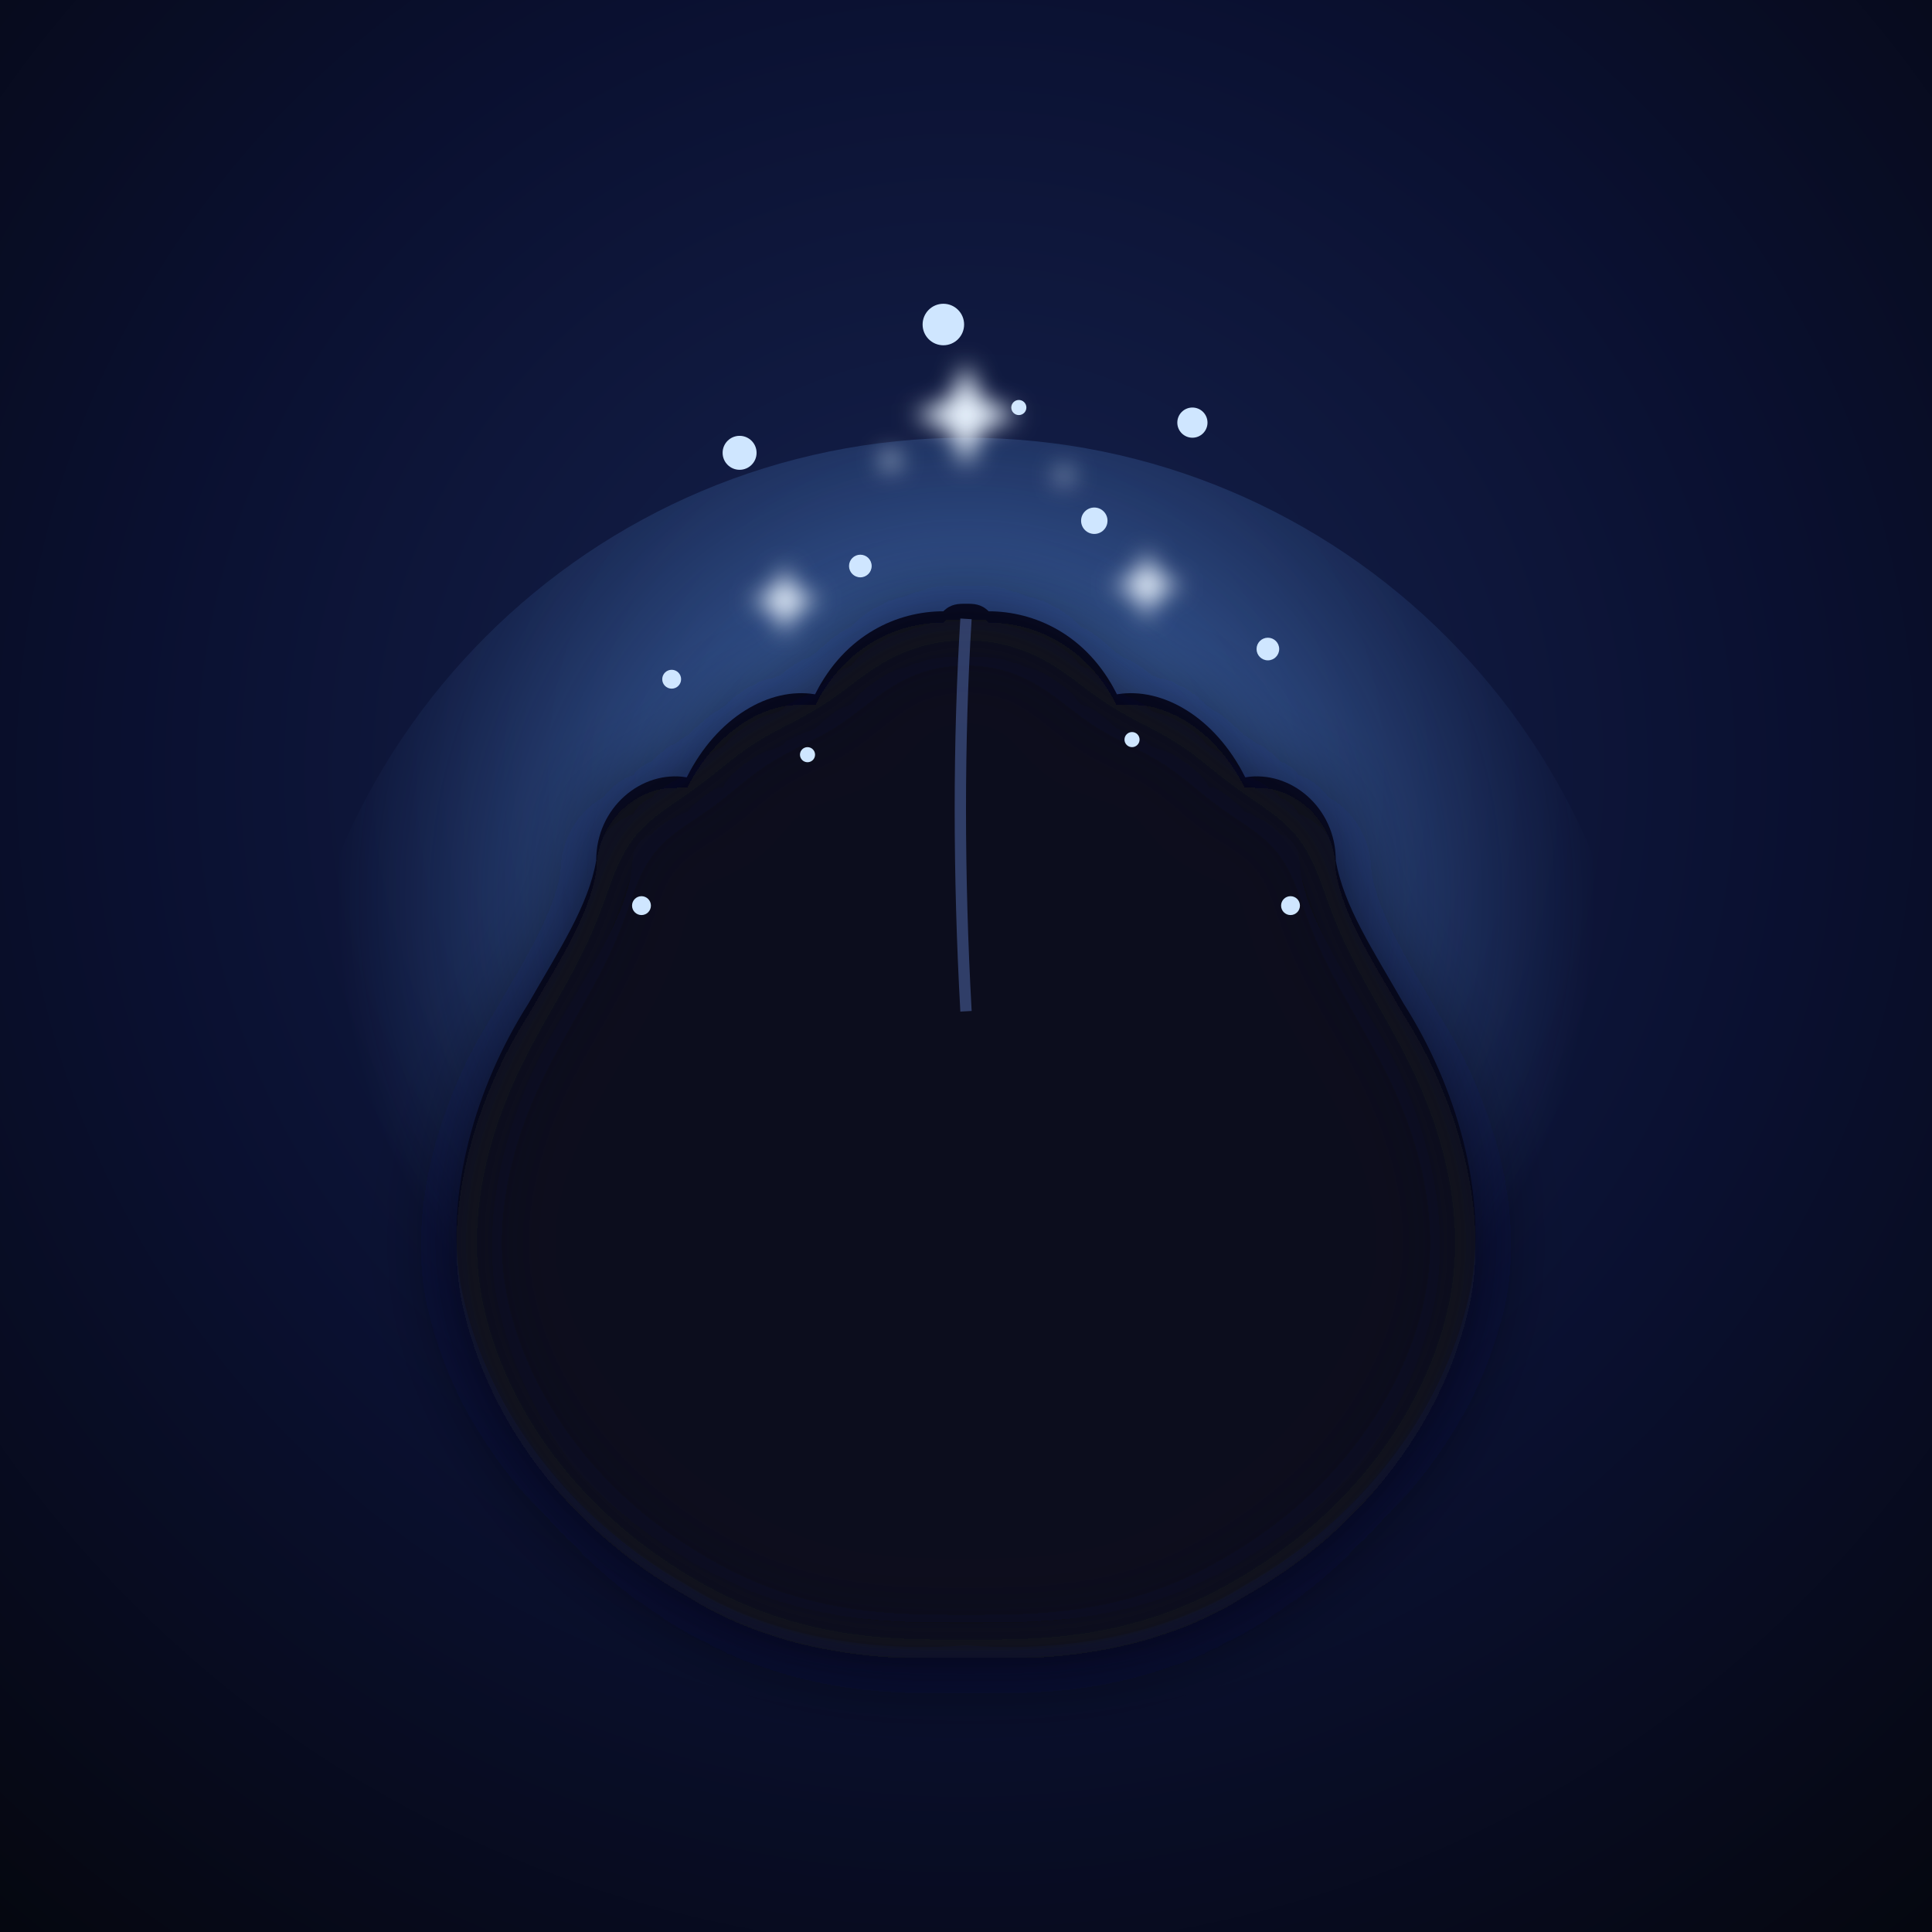
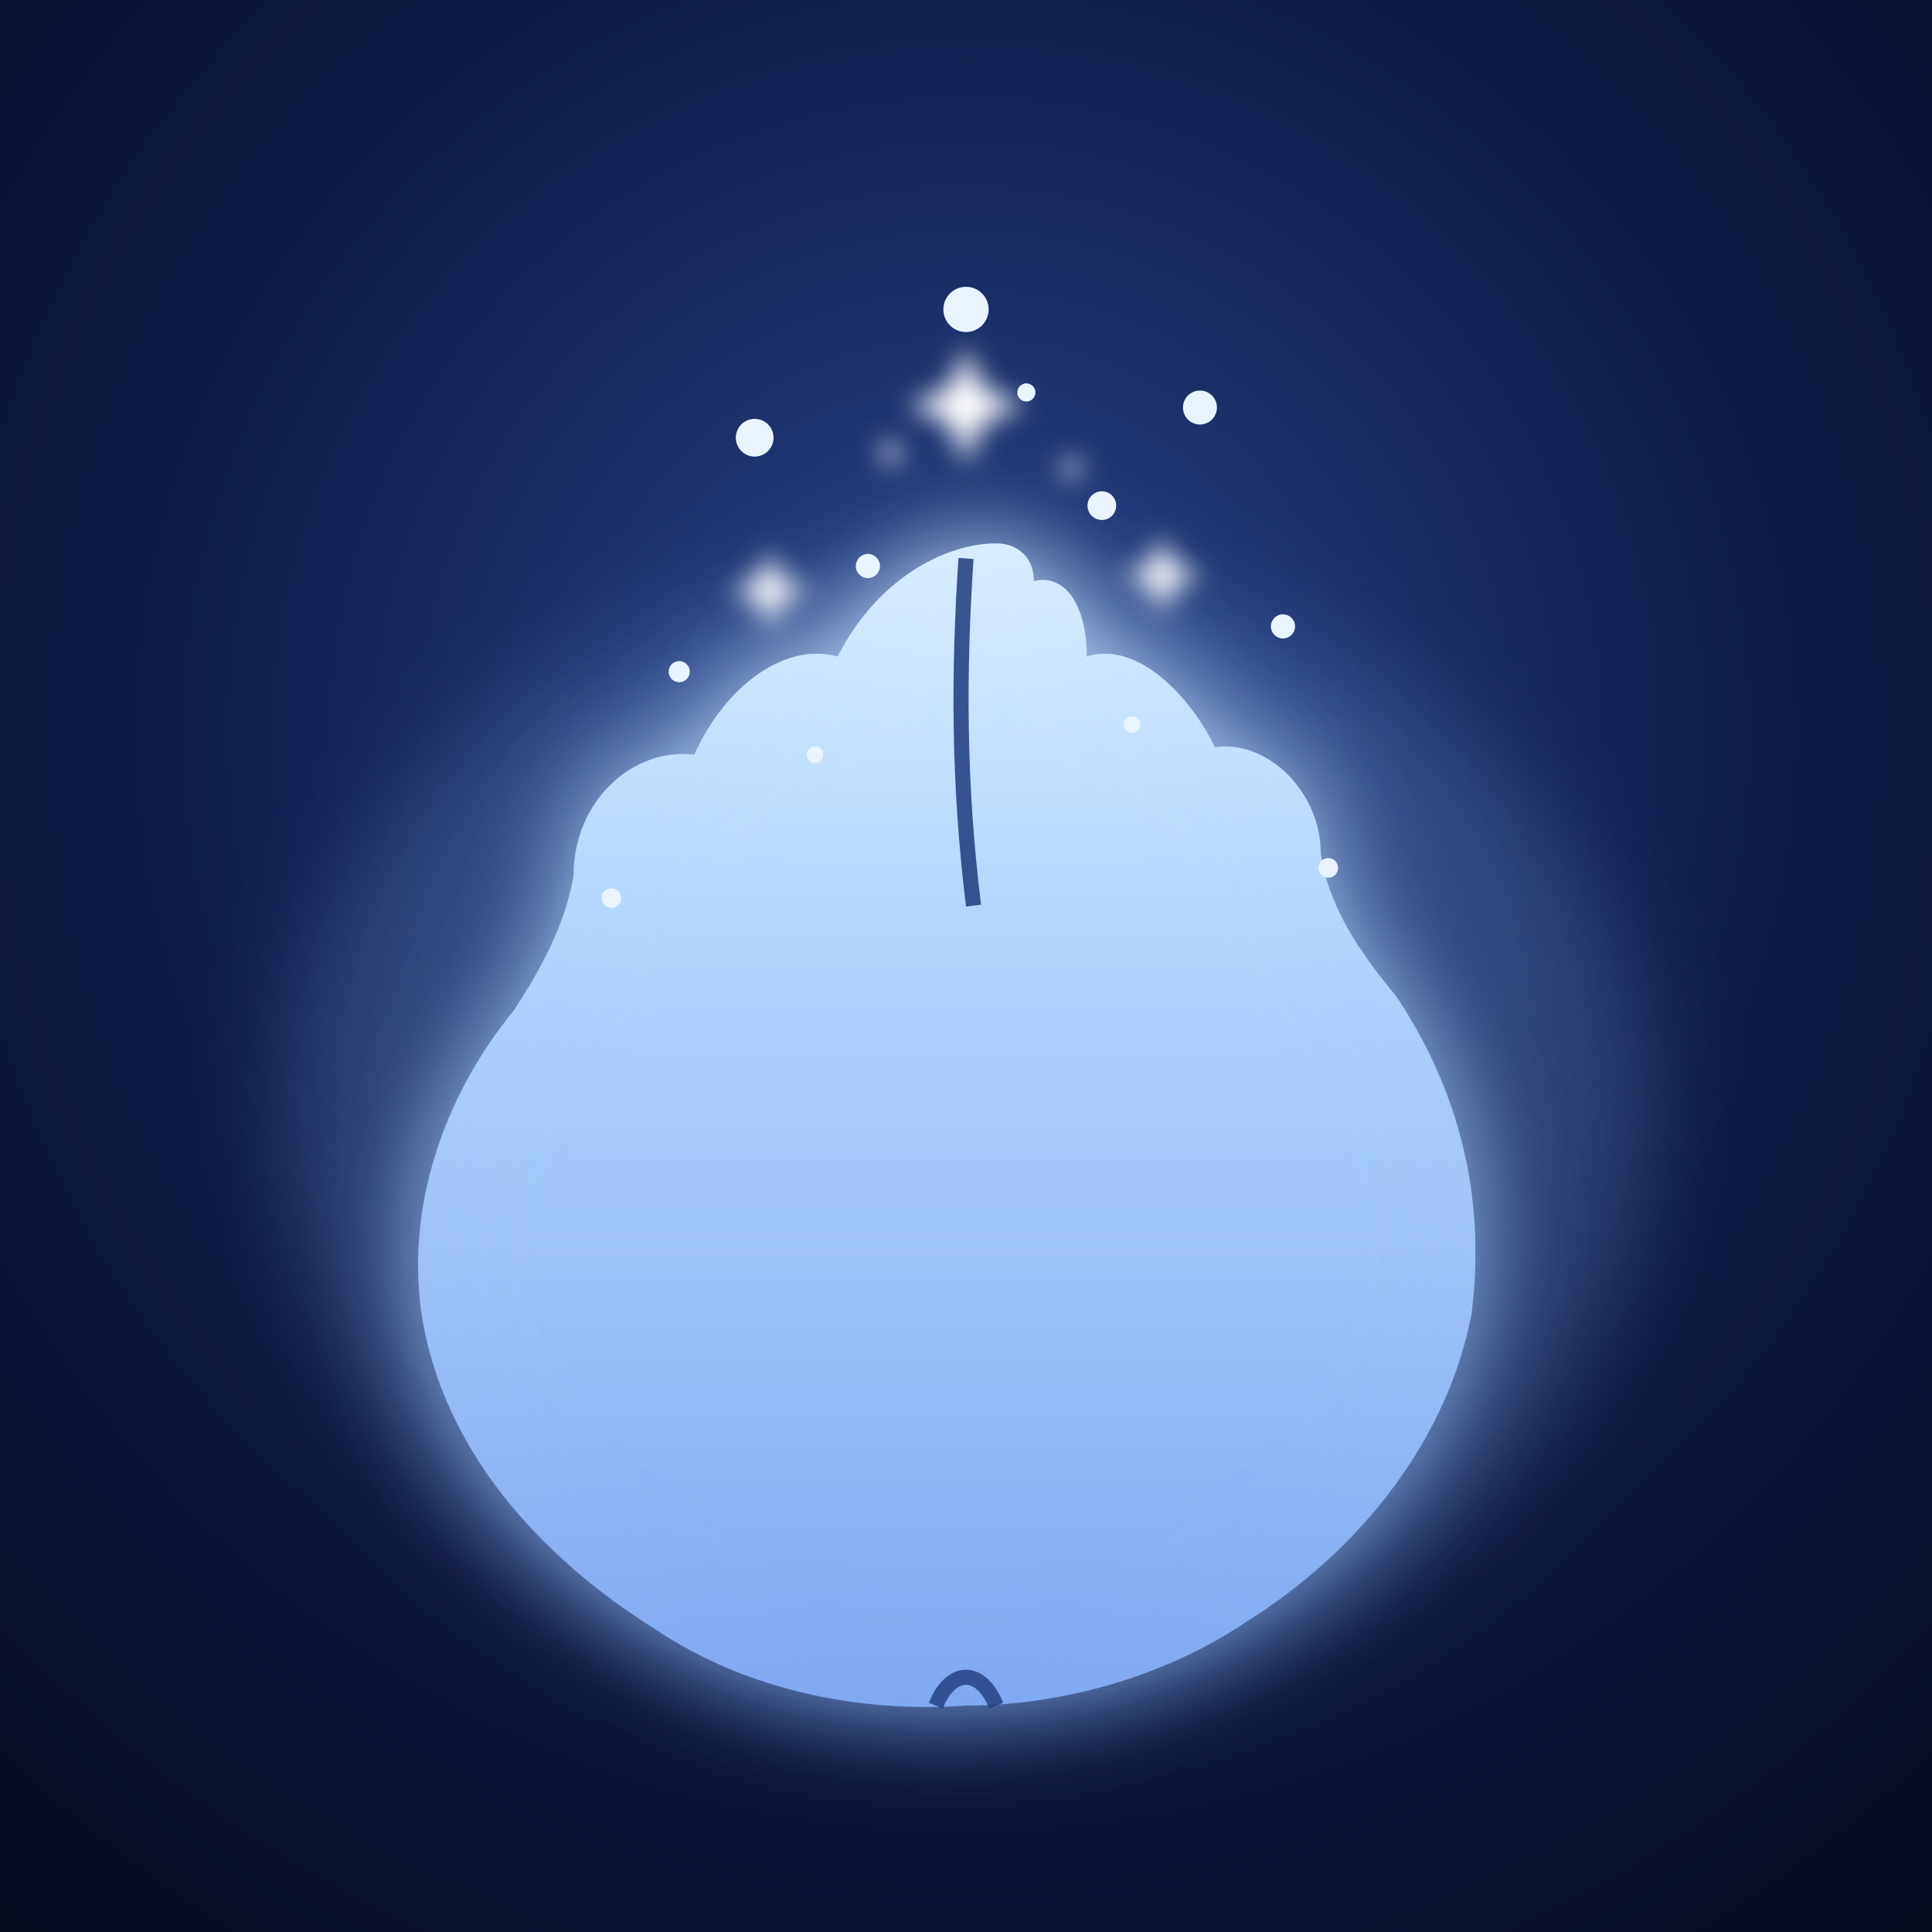
<svg xmlns="http://www.w3.org/2000/svg" width="512" height="512" viewBox="0 0 512 512" role="img" aria-label="Joining Palms">
  <defs>
-     <radialGradient id="bg" cx="50%" cy="40%" r="78%">
-       <stop offset="0%" stop-color="#16234f" />
-       <stop offset="55%" stop-color="#0a1030" />
-       <stop offset="100%" stop-color="#05070f" />
+     <radialGradient id="bg" cx="50%" cy="38%" r="80%">
+       <stop offset="0%" stop-color="#27428c" />
+       <stop offset="55%" stop-color="#0e1a45" />
+       <stop offset="100%" stop-color="#060a1c" />
    </radialGradient>
-     <radialGradient id="core" cx="50%" cy="34%" r="46%">
-       <stop offset="0%" stop-color="#c3e0ff" stop-opacity="0.95" />
-       <stop offset="45%" stop-color="#5f9df0" stop-opacity="0.4" />
-       <stop offset="100%" stop-color="#5f9df0" stop-opacity="0" />
-     </radialGradient>
+     <linearGradient id="hand" x1="0" y1="1" x2="0" y2="0">
+       <stop offset="0%" stop-color="#7fa8f2" />
+       <stop offset="70%" stop-color="#b6d7ff" />
+       <stop offset="100%" stop-color="#d9ecff" />
+     </linearGradient>
    <filter id="soft" x="-80%" y="-80%" width="260%" height="260%">
-       <feGaussianBlur stdDeviation="11" />
+       <feGaussianBlur stdDeviation="13" />
    </filter>
    <filter id="spark" x="-120%" y="-120%" width="340%" height="340%">
-       <feGaussianBlur stdDeviation="3" />
+       <feGaussianBlur stdDeviation="3.5" />
    </filter>
  </defs>
  <rect width="512" height="512" fill="url(#bg)" />
-   <circle cx="256" cy="296" r="180" fill="url(#core)" />
-   <g id="hands" fill="#0a0d1f">
-     <path d="M 256 436       C 232 438, 204 434, 182 420       C 150 402, 128 372, 122 340       C 118 316, 126 288, 140 266       C 148 252, 156 240, 158 228       C 158 214, 170 204, 182 206       C 190 190, 204 182, 216 184       C 224 168, 238 162, 250 162       C 252 160, 254 160, 256 160       C 258 160, 260 160, 262 162       C 274 162, 288 168, 296 184       C 308 182, 322 190, 330 206       C 342 204, 354 214, 354 228       C 356 240, 364 252, 372 266       C 386 288, 394 316, 390 340       C 384 372, 362 402, 330 420       C 308 434, 280 438, 256 436       Z" />
+   <ellipse cx="256" cy="300" rx="180" ry="150" fill="#8db8ff" opacity="0.22" filter="url(#soft)" />
+   <g id="hands" fill="url(#hand)">
+     <path d="M 256 452       C 228 454, 198 448, 174 432       C 142 412, 118 384, 112 350       C 107 320, 118 290, 136 268       C 144 256, 150 244, 152 232       C 152 212, 168 198, 184 200       C 192 182, 208 170, 222 174       C 232 154, 250 144, 264 144       C 270 144, 274 148, 274 154       C 282 152, 288 160, 288 174       C 300 170, 314 182, 322 198       C 336 196, 350 210, 350 226       C 352 240, 360 252, 370 264       C 386 288, 394 316, 390 348       C 384 380, 362 410, 330 430       C 306 446, 278 452, 256 452       Z" />
  </g>
-   <use href="#hands" fill="#7fb2ff" filter="url(#soft)" opacity="0.85" transform="translate(0 3)" />
-   <path d="M 256 164 C 254 196, 254 232, 256 268" stroke="#3a4a7a" stroke-width="3" fill="none" opacity="0.8" />
-   <g fill="#cfe6ff">
-     <circle cx="196" cy="120" r="4.5" />
-     <circle cx="250" cy="86" r="5.5" />
-     <circle cx="316" cy="112" r="4" />
-     <circle cx="228" cy="150" r="3" />
-     <circle cx="290" cy="138" r="3.5" />
-     <circle cx="178" cy="180" r="2.5" />
-     <circle cx="336" cy="172" r="3" />
-     <circle cx="270" cy="108" r="2" />
-     <circle cx="342" cy="240" r="2.5" />
-     <circle cx="170" cy="240" r="2.5" />
-     <circle cx="214" cy="200" r="2" />
-     <circle cx="300" cy="196" r="2" />
+   <use href="#hands" filter="url(#soft)" opacity="0.9" />
+   <path d="M 256 148 C 254 178, 254 208, 258 240" stroke="#1e3a7d" stroke-width="4" fill="none" opacity="0.85" />
+   <path d="M 248 452 C 252 442, 260 442, 264 452" stroke="#1e3a7d" stroke-width="4" fill="none" opacity="0.8" />
+   <g fill="#eaf4ff">
+     <circle cx="200" cy="116" r="5" />
+     <circle cx="256" cy="82" r="6" />
+     <circle cx="318" cy="108" r="4.5" />
+     <circle cx="230" cy="150" r="3.2" />
+     <circle cx="292" cy="134" r="3.8" />
+     <circle cx="180" cy="178" r="2.8" />
+     <circle cx="340" cy="166" r="3.2" />
+     <circle cx="272" cy="104" r="2.4" />
+     <circle cx="352" cy="230" r="2.6" />
+     <circle cx="162" cy="238" r="2.6" />
+     <circle cx="216" cy="200" r="2.2" />
+     <circle cx="300" cy="192" r="2.2" />
  </g>
-   <g fill="#eaf4ff" filter="url(#spark)">
-     <path d="M 256 96 l 4 10 10 4 -10 4 -4 10 -4 -10 -10 -4 10 -4 Z" />
-     <path d="M 208 150 l 2.6 6.5 6.5 2.6 -6.5 2.6 -2.6 6.5 -2.6 -6.5 -6.5 -2.6 6.5 -2.6 Z" />
-     <path d="M 304 146 l 2.6 6.5 6.5 2.6 -6.5 2.6 -2.6 6.5 -2.6 -6.5 -6.5 -2.6 6.5 -2.6 Z" />
-     <circle cx="236" cy="122" r="2.2" opacity="0.9" />
-     <circle cx="282" cy="126" r="2" opacity="0.8" />
+   <g fill="#ffffff" filter="url(#spark)">
+     <path d="M 256 92 l 4.5 11 11 4.5 -11 4.5 -4.5 11 -4.5 -11 -11 -4.5 11 -4.5 Z" />
+     <path d="M 204 146 l 3 7.5 7.5 3 -7.5 3 -3 7.5 -3 -7.5 -7.5 -3 7.5 -3 Z" />
+     <path d="M 308 142 l 3 7.5 7.5 3 -7.5 3 -3 7.5 -3 -7.5 -7.5 -3 7.5 -3 Z" />
+     <circle cx="236" cy="120" r="2.6" />
+     <circle cx="284" cy="124" r="2.4" />
  </g>
</svg>
